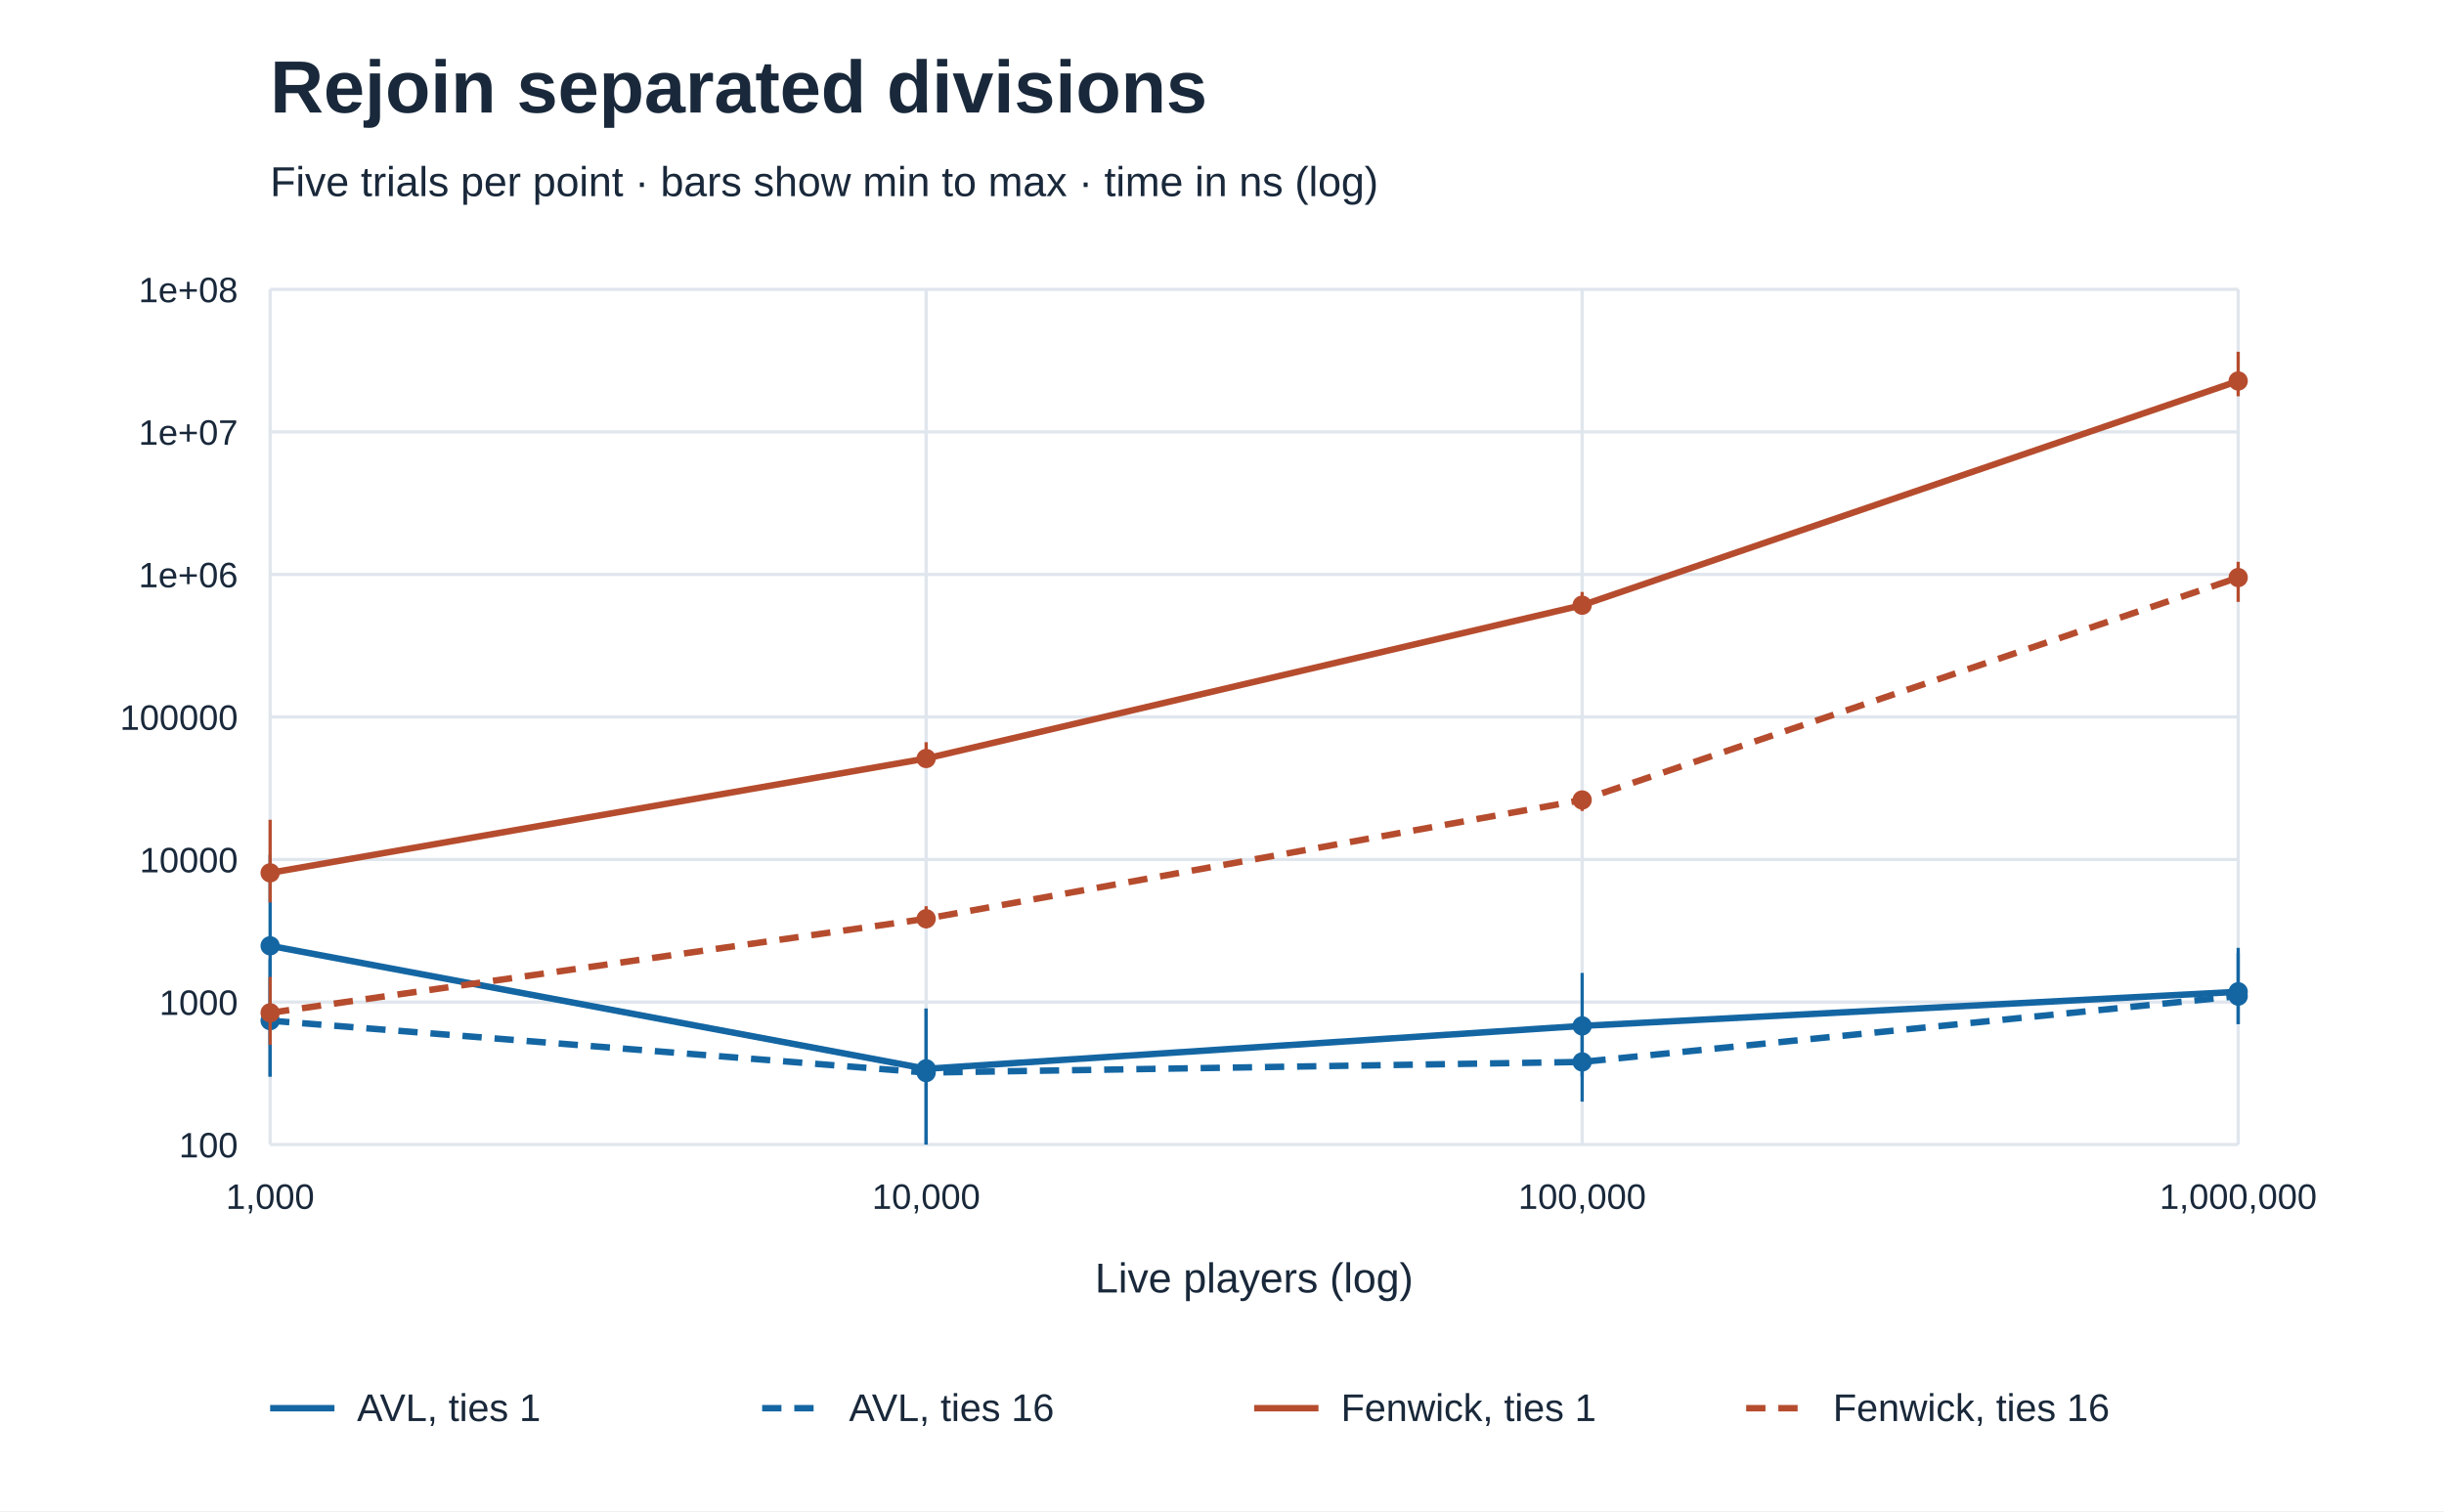
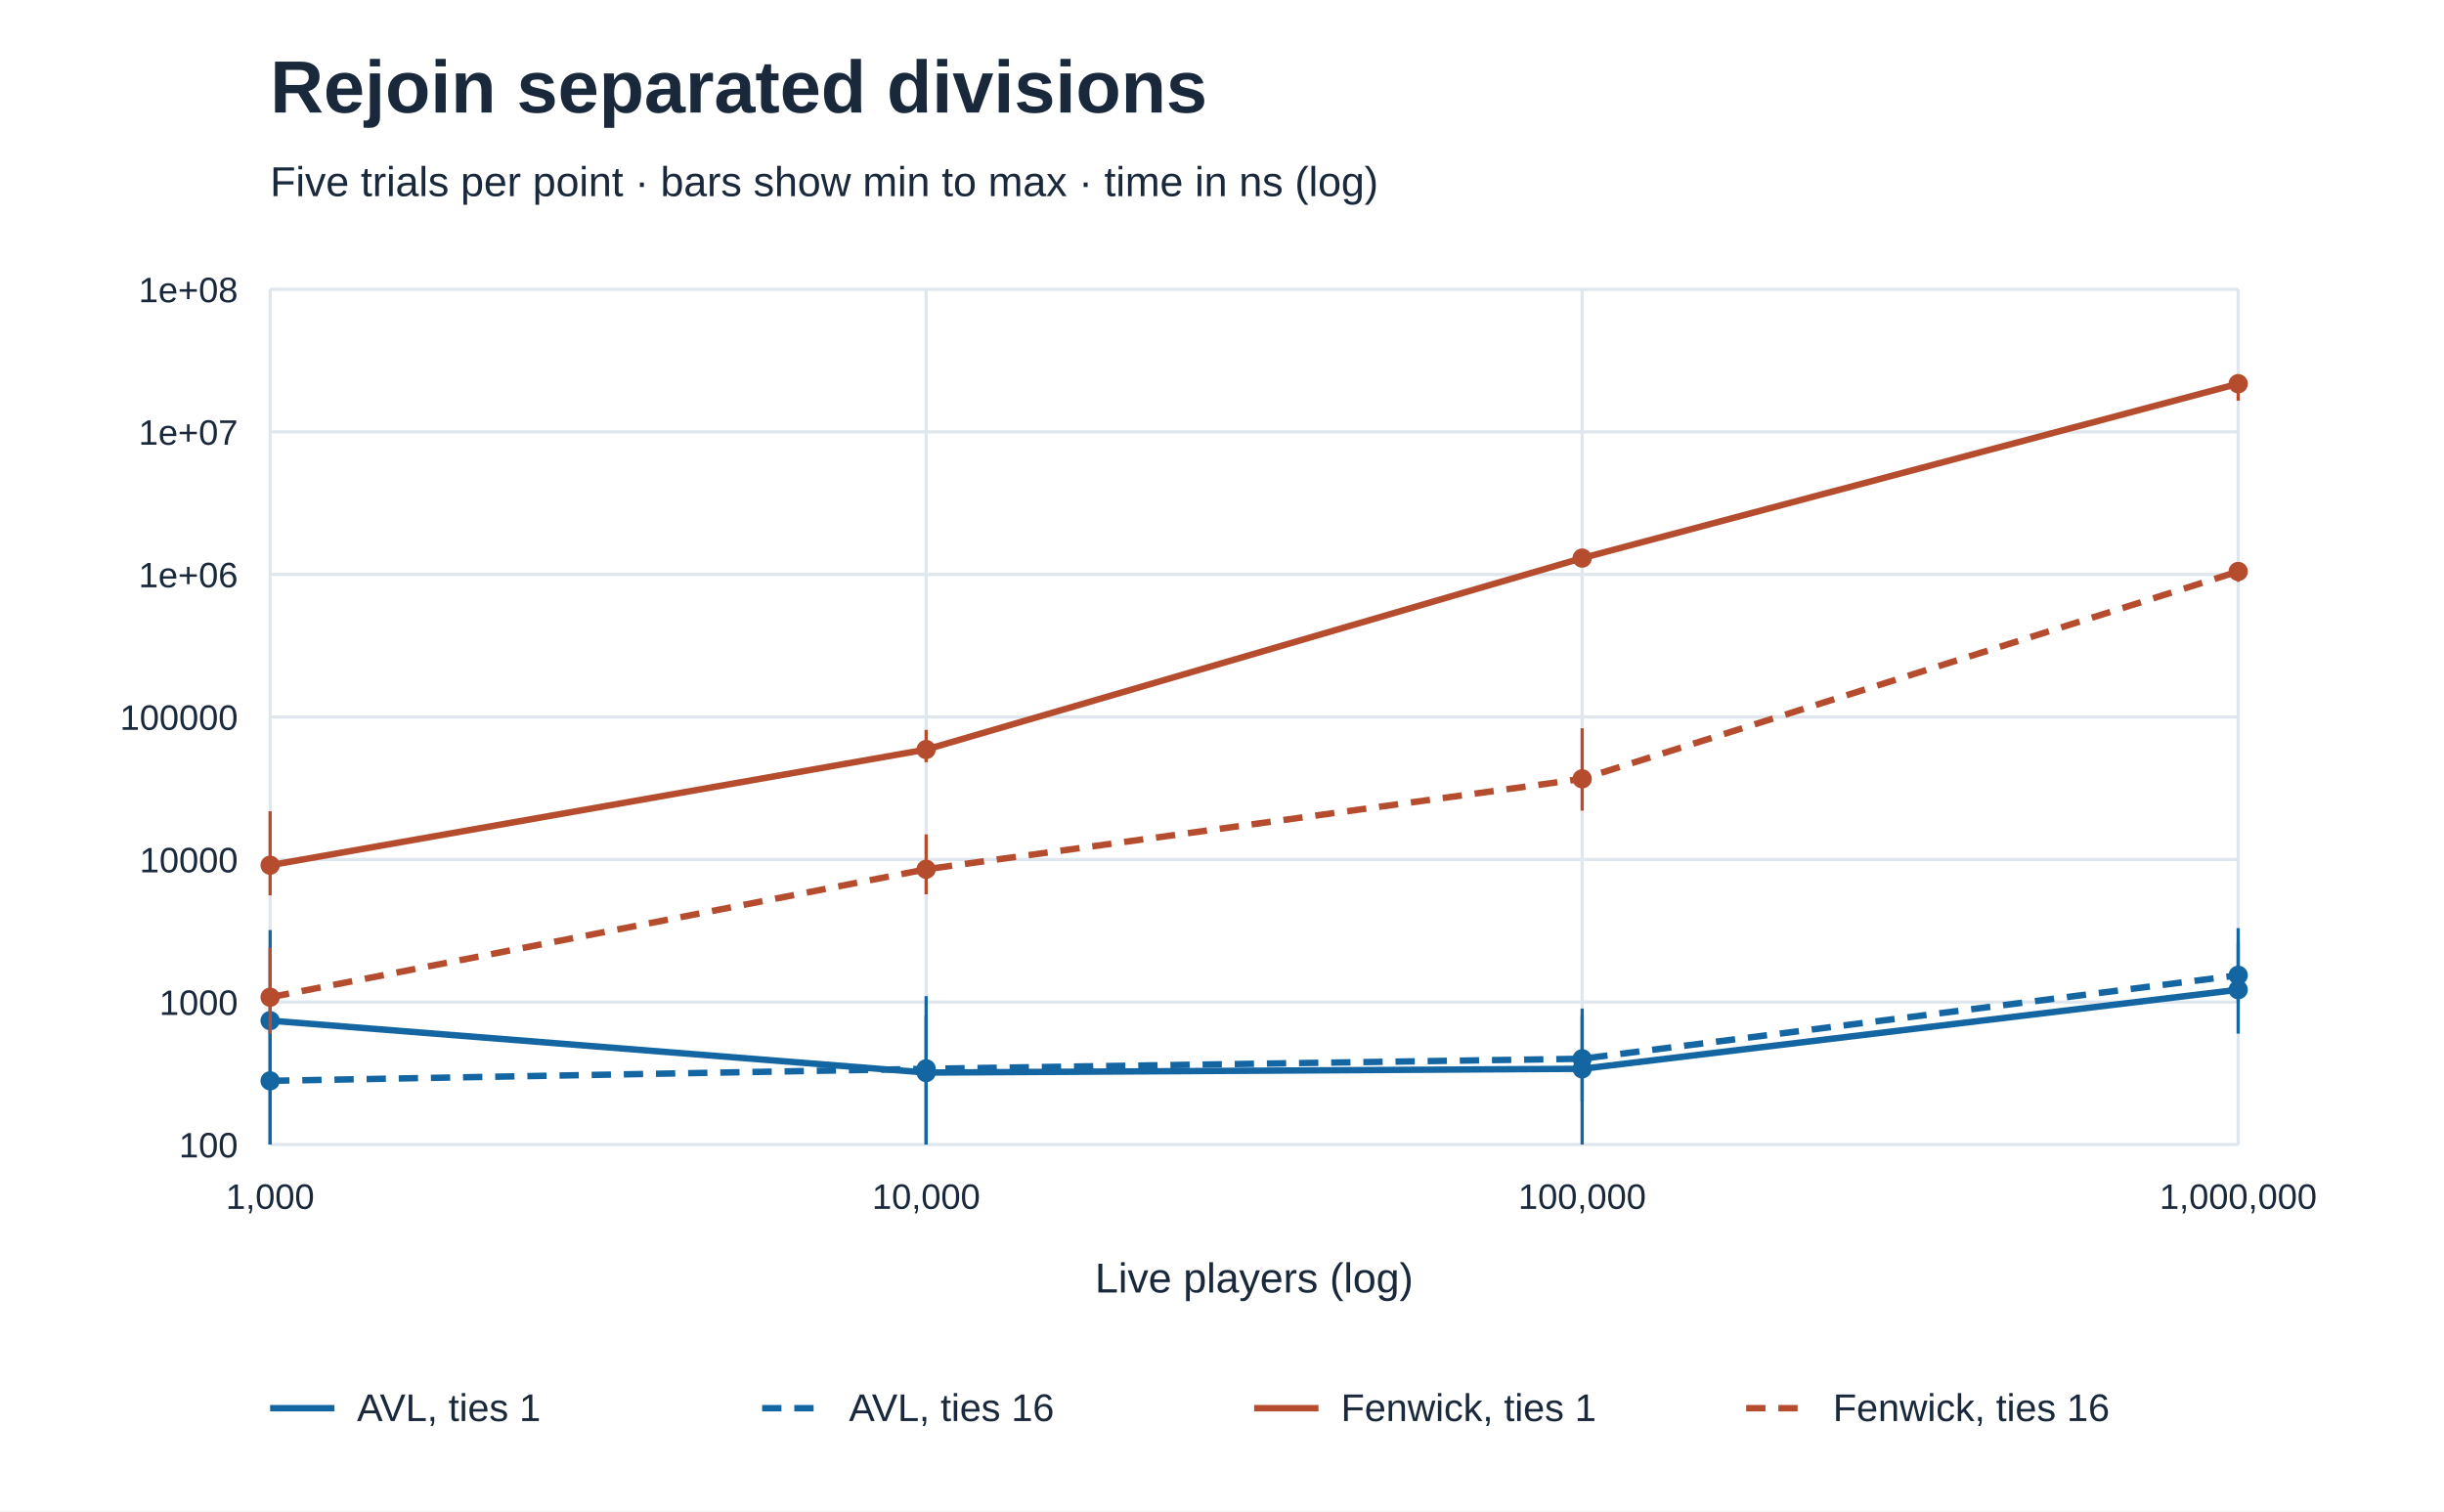
<svg xmlns="http://www.w3.org/2000/svg" width="760" height="470" viewBox="0 0 760 470">
  <rect width="760" height="470" fill="white" />
  <g font-family="Arial, sans-serif" fill="#19283a">
    <text x="84" y="35" font-size="23" font-weight="bold">Rejoin separated divisions</text>
    <text x="84" y="61" font-size="13">Five trials per point · bars show min to max · time in ns (log)</text>
    <path d="M84 356.00H696" stroke="#e0e6ed" />
    <text x="74" y="360.00" font-size="11" text-anchor="end">100</text>
    <path d="M84 311.67H696" stroke="#e0e6ed" />
    <text x="74" y="315.67" font-size="11" text-anchor="end">1000</text>
    <path d="M84 267.33H696" stroke="#e0e6ed" />
    <text x="74" y="271.33" font-size="11" text-anchor="end">10000</text>
    <path d="M84 223.00H696" stroke="#e0e6ed" />
    <text x="74" y="227.00" font-size="11" text-anchor="end">100000</text>
    <path d="M84 178.67H696" stroke="#e0e6ed" />
    <text x="74" y="182.67" font-size="11" text-anchor="end">1e+06</text>
    <path d="M84 134.33H696" stroke="#e0e6ed" />
    <text x="74" y="138.33" font-size="11" text-anchor="end">1e+07</text>
    <path d="M84 90.00H696" stroke="#e0e6ed" />
    <text x="74" y="94.00" font-size="11" text-anchor="end">1e+08</text>
    <path d="M84.00 90V356" stroke="#e0e6ed" />
    <text x="84.00" y="376" font-size="11" text-anchor="middle">1,000</text>
    <path d="M288.00 90V356" stroke="#e0e6ed" />
    <text x="288.00" y="376" font-size="11" text-anchor="middle">10,000</text>
    <path d="M492.00 90V356" stroke="#e0e6ed" />
    <text x="492.00" y="376" font-size="11" text-anchor="middle">100,000</text>
    <path d="M696.00 90V356" stroke="#e0e6ed" />
    <text x="696.00" y="376" font-size="11" text-anchor="middle">1,000,000</text>
    <text x="390" y="402" font-size="13" text-anchor="middle">Live players (log)</text>
-     <polyline points="84.00,294.18 288.00,332.44 492.00,319.09 696.00,308.48" fill="none" stroke="#1466a3" stroke-width="2" />
-     <path d="M84.00 334.85V265.85" stroke="#1466a3" />
-     <circle cx="84.00" cy="294.18" r="3" fill="#1466a3" />
-     <path d="M288.00 356.00V313.70" stroke="#1466a3" />
-     <circle cx="288.00" cy="332.44" r="3" fill="#1466a3" />
-     <path d="M492.00 334.85V302.62" stroke="#1466a3" />
-     <circle cx="492.00" cy="319.09" r="3" fill="#1466a3" />
-     <path d="M696.00 318.53V294.81" stroke="#1466a3" />
-     <circle cx="696.00" cy="308.48" r="3" fill="#1466a3" />
+     <polyline points="84.00,317.46 288.00,333.61 492.00,332.44 696.00,307.84" fill="none" stroke="#1466a3" stroke-width="2" />
+     <path d="M84.00 356.00V289.27" stroke="#1466a3" />
+     <circle cx="84.00" cy="317.46" r="3" fill="#1466a3" />
+     <path d="M288.00 356.00V315.96" stroke="#1466a3" />
+     <circle cx="288.00" cy="333.61" r="3" fill="#1466a3" />
+     <path d="M492.00 356.00V315.96" stroke="#1466a3" />
+     <circle cx="492.00" cy="332.44" r="3" fill="#1466a3" />
+     <path d="M696.00 321.50V293.27" stroke="#1466a3" />
+     <circle cx="696.00" cy="307.84" r="3" fill="#1466a3" />
    <path d="M84 438h20" stroke="#1466a3" stroke-width="2" />
    <text x="111" y="442" font-size="12">AVL, ties 1</text>
-     <polyline points="84.00,317.46 288.00,333.61 492.00,330.30 696.00,309.83" fill="none" stroke="#1466a3" stroke-width="2" stroke-dasharray="6 4" />
-     <path d="M84.00 334.85V298.32" stroke="#1466a3" />
-     <circle cx="84.00" cy="317.46" r="3" fill="#1466a3" />
-     <path d="M288.00 356.00V313.70" stroke="#1466a3" />
-     <circle cx="288.00" cy="333.61" r="3" fill="#1466a3" />
-     <path d="M492.00 342.65V315.96" stroke="#1466a3" />
-     <circle cx="492.00" cy="330.30" r="3" fill="#1466a3" />
-     <path d="M696.00 318.53V296.49" stroke="#1466a3" />
-     <circle cx="696.00" cy="309.83" r="3" fill="#1466a3" />
+     <polyline points="84.00,336.18 288.00,332.44 492.00,329.31 696.00,303.35" fill="none" stroke="#1466a3" stroke-width="2" stroke-dasharray="6 4" />
+     <path d="M84.00 356.00V318.53" stroke="#1466a3" />
+     <circle cx="84.00" cy="336.18" r="3" fill="#1466a3" />
+     <path d="M288.00 356.00V309.83" stroke="#1466a3" />
+     <circle cx="288.00" cy="332.44" r="3" fill="#1466a3" />
+     <path d="M492.00 342.65V313.70" stroke="#1466a3" />
+     <circle cx="492.00" cy="329.31" r="3" fill="#1466a3" />
+     <path d="M696.00 311.67V288.68" stroke="#1466a3" />
+     <circle cx="696.00" cy="303.35" r="3" fill="#1466a3" />
    <path d="M237 438h20" stroke="#1466a3" stroke-width="2" stroke-dasharray="6 4" />
    <text x="264" y="442" font-size="12">AVL, ties 16</text>
-     <polyline points="84.00,271.49 288.00,235.92 492.00,188.24 696.00,118.50" fill="none" stroke="#b64c2e" stroke-width="2" />
-     <path d="M84.00 280.68V254.98" stroke="#b64c2e" />
-     <circle cx="84.00" cy="271.49" r="3" fill="#b64c2e" />
-     <path d="M288.00 237.95V230.85" stroke="#b64c2e" />
-     <circle cx="288.00" cy="235.92" r="3" fill="#b64c2e" />
-     <path d="M492.00 191.00V184.12" stroke="#b64c2e" />
-     <circle cx="492.00" cy="188.24" r="3" fill="#b64c2e" />
-     <path d="M696.00 123.26V109.41" stroke="#b64c2e" />
-     <circle cx="696.00" cy="118.50" r="3" fill="#b64c2e" />
+     <polyline points="84.00,269.11 288.00,233.13 492.00,173.59 696.00,119.35" fill="none" stroke="#b64c2e" stroke-width="2" />
+     <path d="M84.00 278.50V252.33" stroke="#b64c2e" />
+     <circle cx="84.00" cy="269.11" r="3" fill="#b64c2e" />
+     <path d="M288.00 237.09V227.03" stroke="#b64c2e" />
+     <circle cx="288.00" cy="233.13" r="3" fill="#b64c2e" />
+     <path d="M492.00 174.69V172.07" stroke="#b64c2e" />
+     <circle cx="492.00" cy="173.59" r="3" fill="#b64c2e" />
+     <path d="M696.00 124.64V116.39" stroke="#b64c2e" />
+     <circle cx="696.00" cy="119.35" r="3" fill="#b64c2e" />
    <path d="M390 438h20" stroke="#b64c2e" stroke-width="2" />
    <text x="417" y="442" font-size="12">Fenwick, ties 1</text>
-     <polyline points="84.00,315.02 288.00,285.76 492.00,248.82 696.00,179.64" fill="none" stroke="#b64c2e" stroke-width="2" stroke-dasharray="6 4" />
-     <path d="M84.00 325.01V303.86" stroke="#b64c2e" />
-     <circle cx="84.00" cy="315.02" r="3" fill="#b64c2e" />
-     <path d="M288.00 288.68V281.87" stroke="#b64c2e" />
-     <circle cx="288.00" cy="285.76" r="3" fill="#b64c2e" />
-     <path d="M492.00 252.24V246.77" stroke="#b64c2e" />
-     <circle cx="492.00" cy="248.82" r="3" fill="#b64c2e" />
-     <path d="M696.00 187.21V174.74" stroke="#b64c2e" />
-     <circle cx="696.00" cy="179.64" r="3" fill="#b64c2e" />
+     <polyline points="84.00,310.18 288.00,270.37 492.00,242.25 696.00,177.75" fill="none" stroke="#b64c2e" stroke-width="2" stroke-dasharray="6 4" />
+     <path d="M84.00 321.50V294.81" stroke="#b64c2e" />
+     <circle cx="84.00" cy="310.18" r="3" fill="#b64c2e" />
+     <path d="M288.00 278.16V259.53" stroke="#b64c2e" />
+     <circle cx="288.00" cy="270.37" r="3" fill="#b64c2e" />
+     <path d="M492.00 252.15V226.52" stroke="#b64c2e" />
+     <circle cx="492.00" cy="242.25" r="3" fill="#b64c2e" />
+     <path d="M696.00 180.97V175.50" stroke="#b64c2e" />
+     <circle cx="696.00" cy="177.75" r="3" fill="#b64c2e" />
    <path d="M543 438h20" stroke="#b64c2e" stroke-width="2" stroke-dasharray="6 4" />
    <text x="570" y="442" font-size="12">Fenwick, ties 16</text>
  </g>
</svg>
